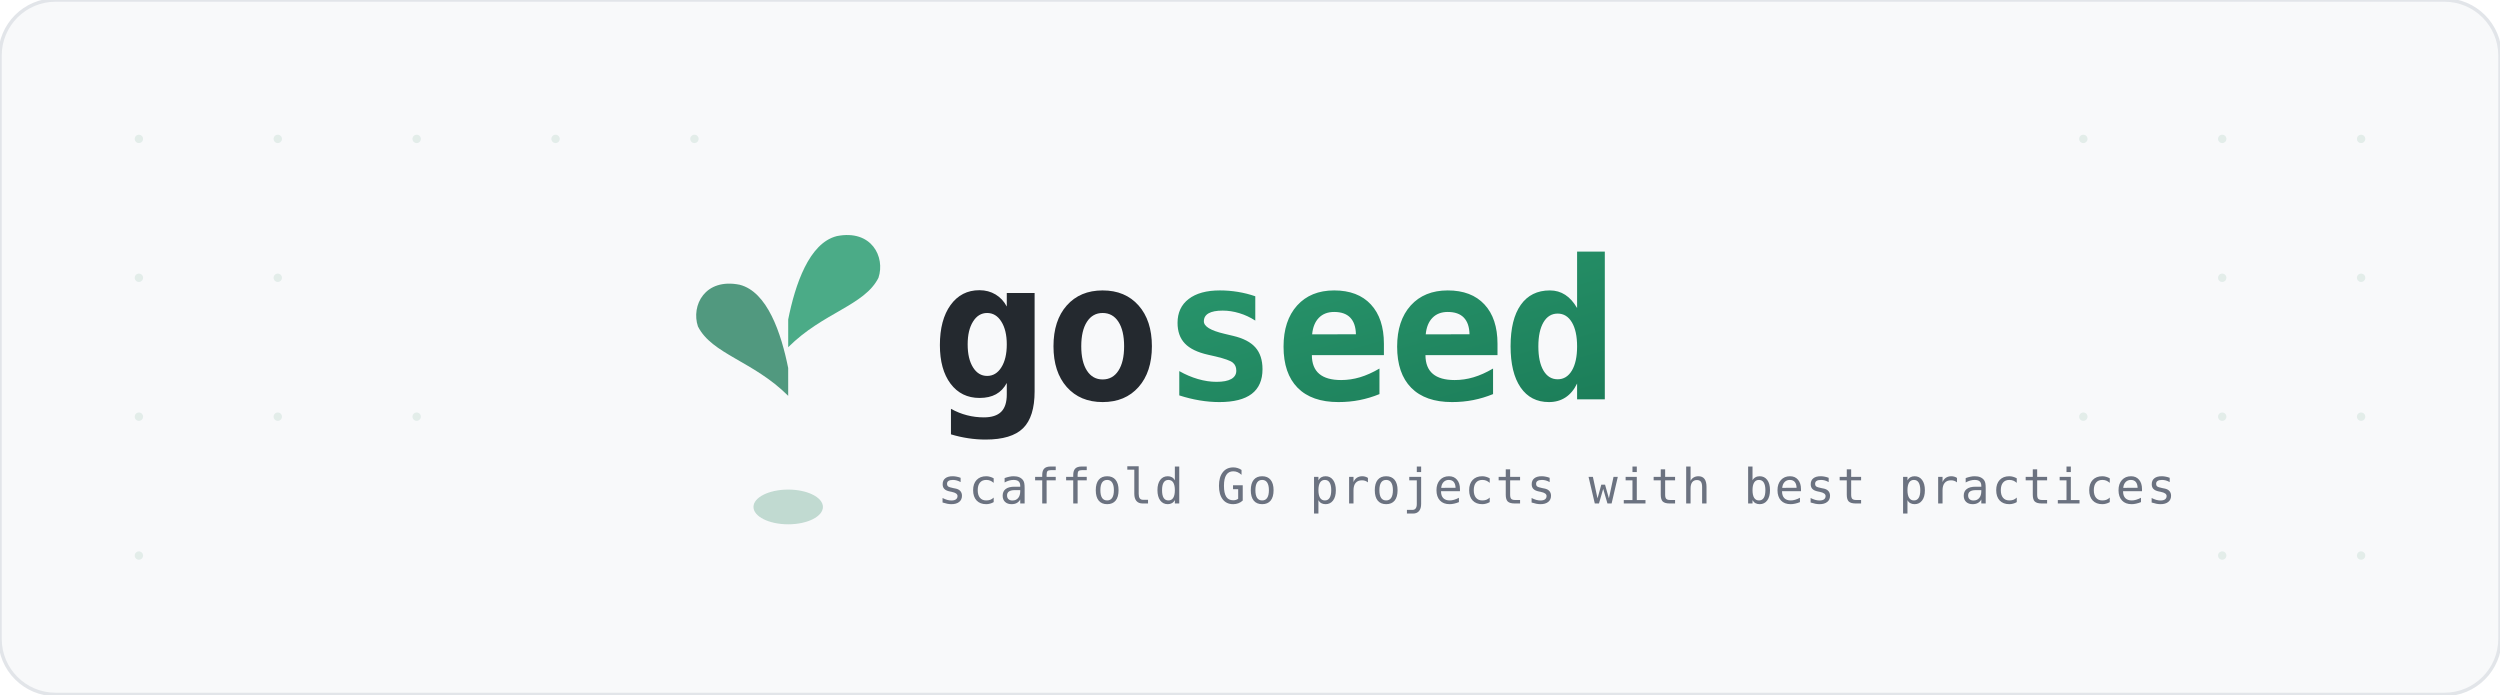
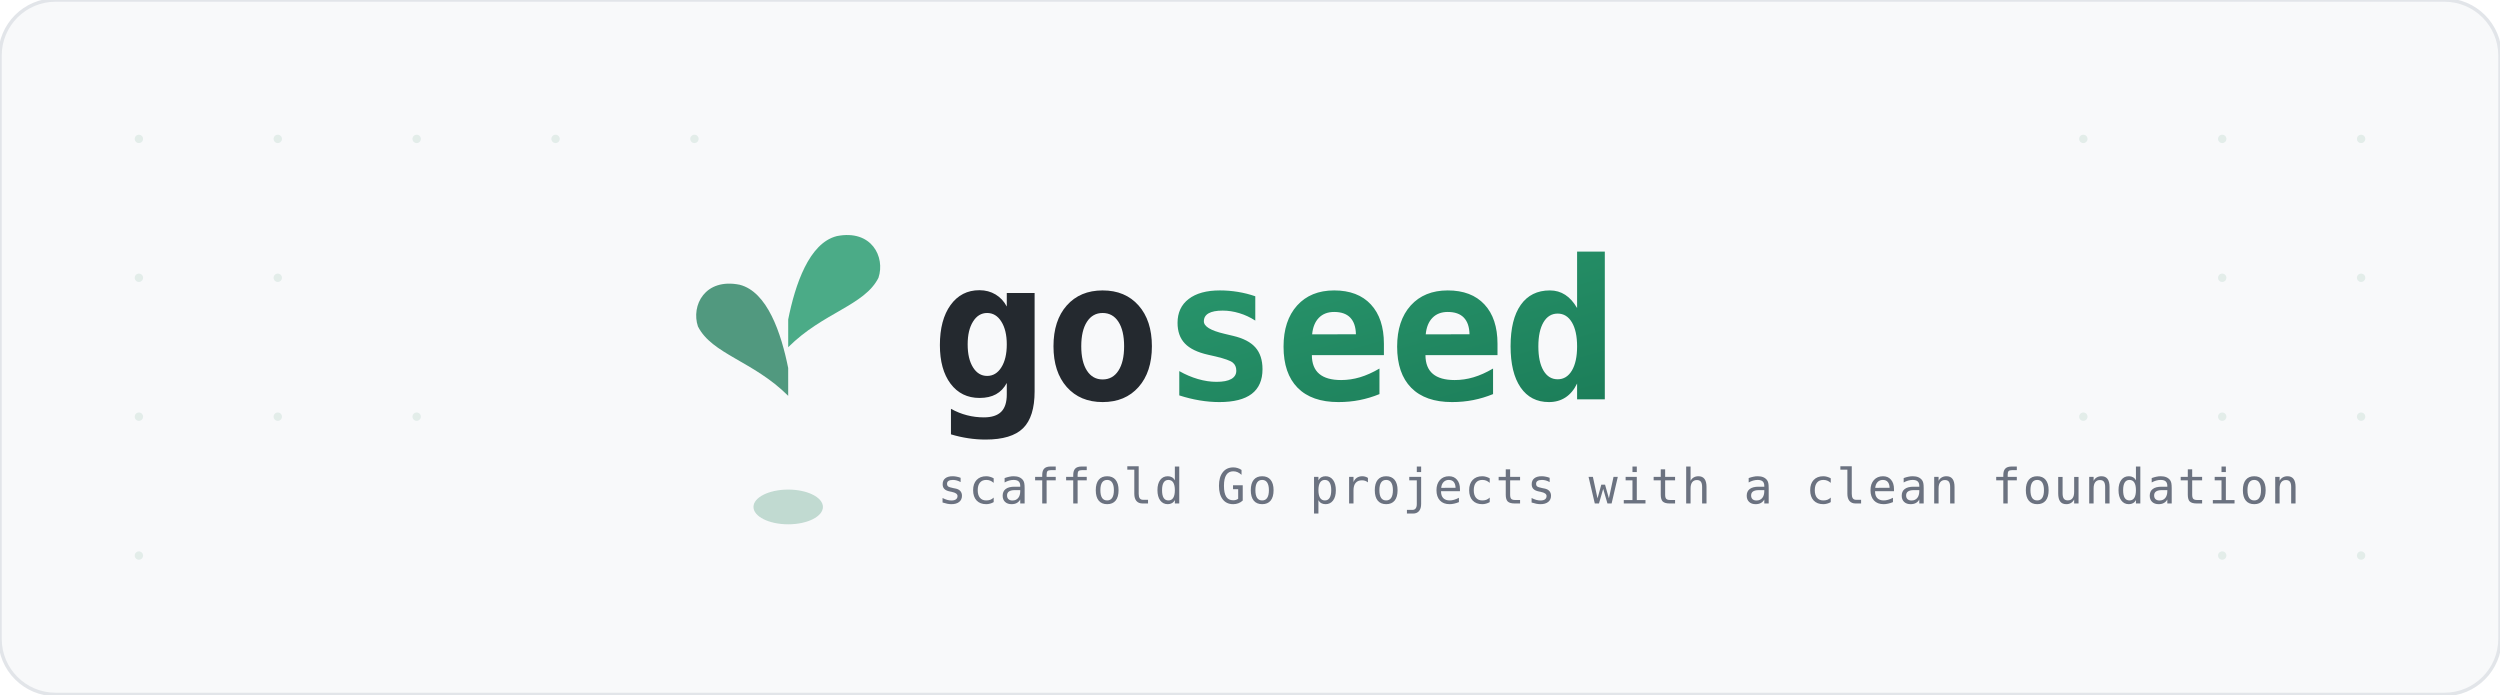
<svg xmlns="http://www.w3.org/2000/svg" viewBox="0 0 720 200" fill="none">
  <defs>
    <linearGradient id="seedGradL" x1="0%" y1="0%" x2="100%" y2="100%">
      <stop offset="0%" style="stop-color:#2d9e73" />
      <stop offset="100%" style="stop-color:#1a7a56" />
    </linearGradient>
  </defs>
  <rect width="720" height="200" rx="16" fill="#f8f9fa" />
  <rect width="720" height="200" rx="16" fill="none" stroke="#e2e5e9" stroke-width="1" />
  <g opacity="0.1">
    <circle cx="40" cy="40" r="1.2" fill="#1a7a56" />
    <circle cx="80" cy="40" r="1.2" fill="#1a7a56" />
    <circle cx="120" cy="40" r="1.2" fill="#1a7a56" />
    <circle cx="160" cy="40" r="1.2" fill="#1a7a56" />
    <circle cx="200" cy="40" r="1.2" fill="#1a7a56" />
    <circle cx="40" cy="80" r="1.2" fill="#1a7a56" />
    <circle cx="80" cy="80" r="1.2" fill="#1a7a56" />
    <circle cx="40" cy="120" r="1.2" fill="#1a7a56" />
    <circle cx="80" cy="120" r="1.2" fill="#1a7a56" />
    <circle cx="120" cy="120" r="1.2" fill="#1a7a56" />
    <circle cx="40" cy="160" r="1.2" fill="#1a7a56" />
    <circle cx="600" cy="40" r="1.2" fill="#1a7a56" />
    <circle cx="640" cy="40" r="1.2" fill="#1a7a56" />
    <circle cx="680" cy="40" r="1.2" fill="#1a7a56" />
    <circle cx="640" cy="80" r="1.2" fill="#1a7a56" />
    <circle cx="680" cy="80" r="1.2" fill="#1a7a56" />
    <circle cx="680" cy="120" r="1.2" fill="#1a7a56" />
    <circle cx="640" cy="120" r="1.2" fill="#1a7a56" />
    <circle cx="600" cy="120" r="1.2" fill="#1a7a56" />
    <circle cx="680" cy="160" r="1.2" fill="#1a7a56" />
    <circle cx="640" cy="160" r="1.2" fill="#1a7a56" />
  </g>
  <g transform="translate(195, 52)">
    <path d="M32 92 C32 72 32 60 32 48" stroke="url(#seedGradL)" stroke-width="3.5" stroke-linecap="round" fill="none" />
    <path d="M32 62 C22 52 10 50 6 42 C4 36 8 28 18 30 C26 32 30 44 32 54" fill="#1a7a56" opacity="0.75" />
    <path d="M32 48 C42 38 54 36 58 28 C60 22 56 14 46 16 C38 18 34 30 32 40" fill="#2d9e73" opacity="0.85" />
    <ellipse cx="32" cy="94" rx="10" ry="5" fill="#1a7a56" opacity="0.25" />
  </g>
  <text x="268" y="115" font-family="'SF Mono', 'Fira Code', 'JetBrains Mono', 'Cascadia Code', Consolas, monospace" font-size="56" font-weight="700" letter-spacing="-1" fill="#24292f">
    go<tspan fill="url(#seedGradL)">seed</tspan>
  </text>
  <text x="270" y="145" font-family="'SF Mono', 'Fira Code', 'JetBrains Mono', 'Cascadia Code', Consolas, monospace" font-size="14" fill="#6b7280" letter-spacing="0.5">
-     scaffold Go projects with best practices
+     scaffold Go projects with a clean foundation
  </text>
</svg>
